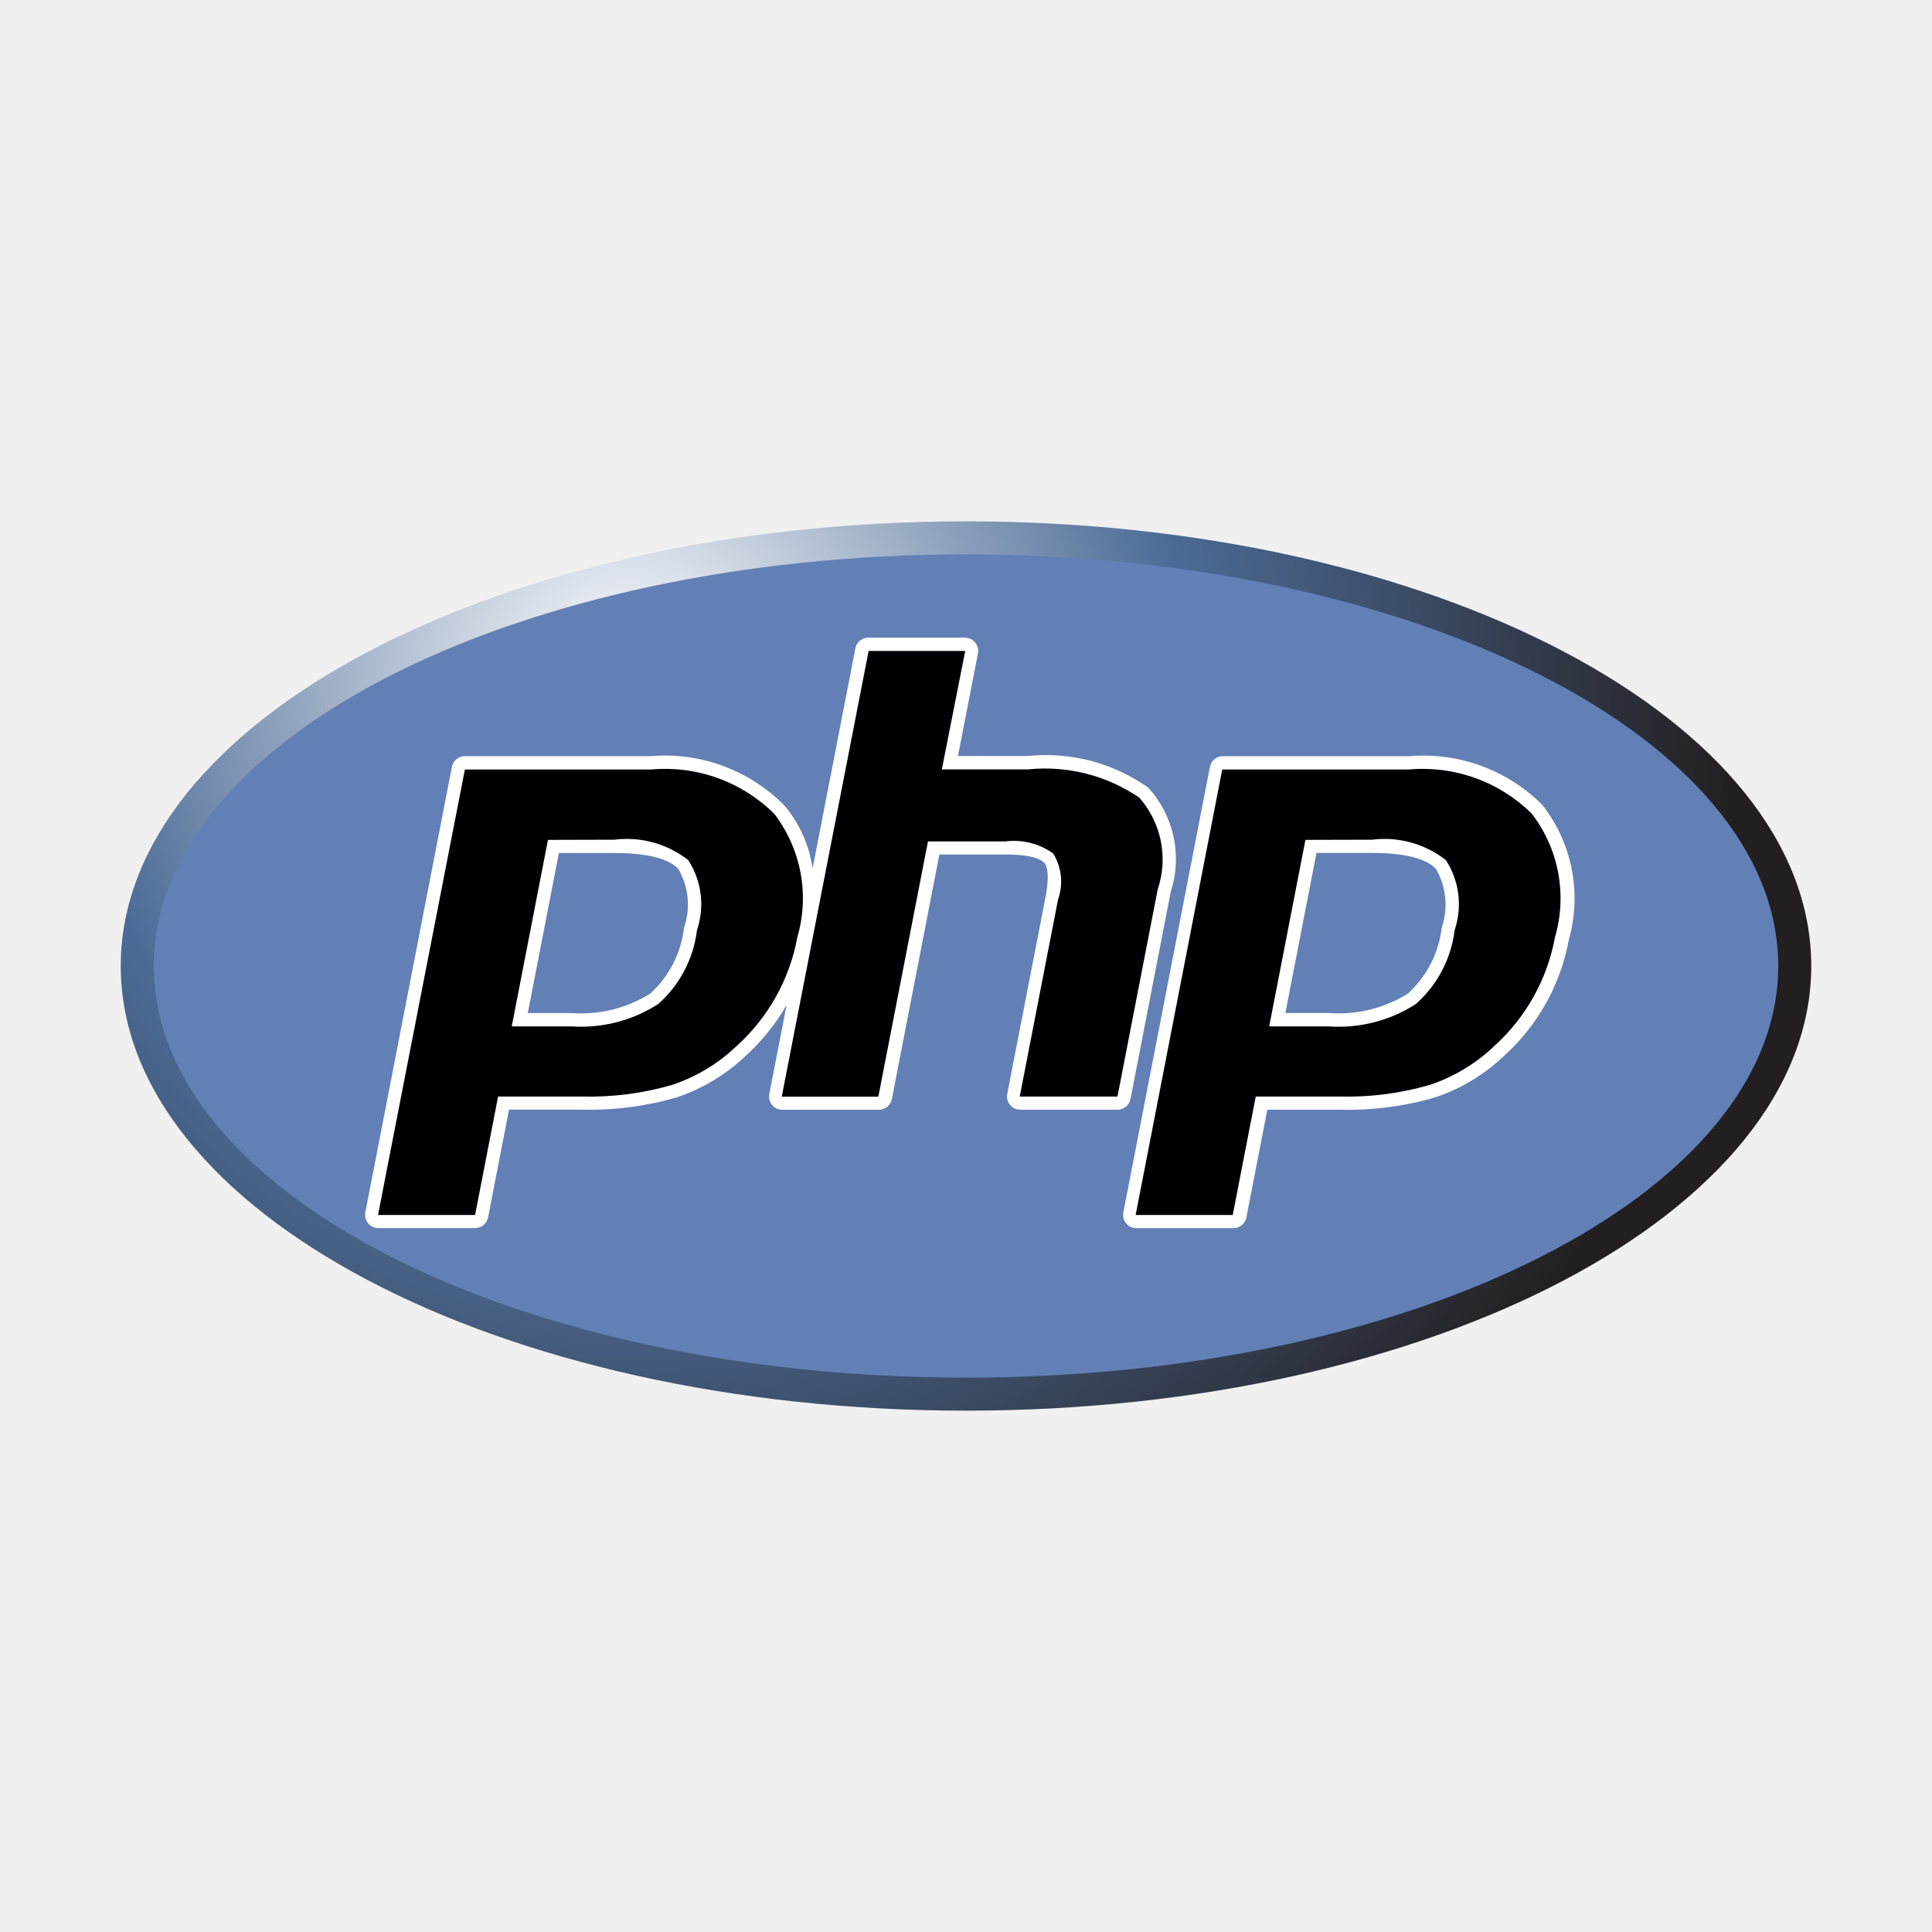
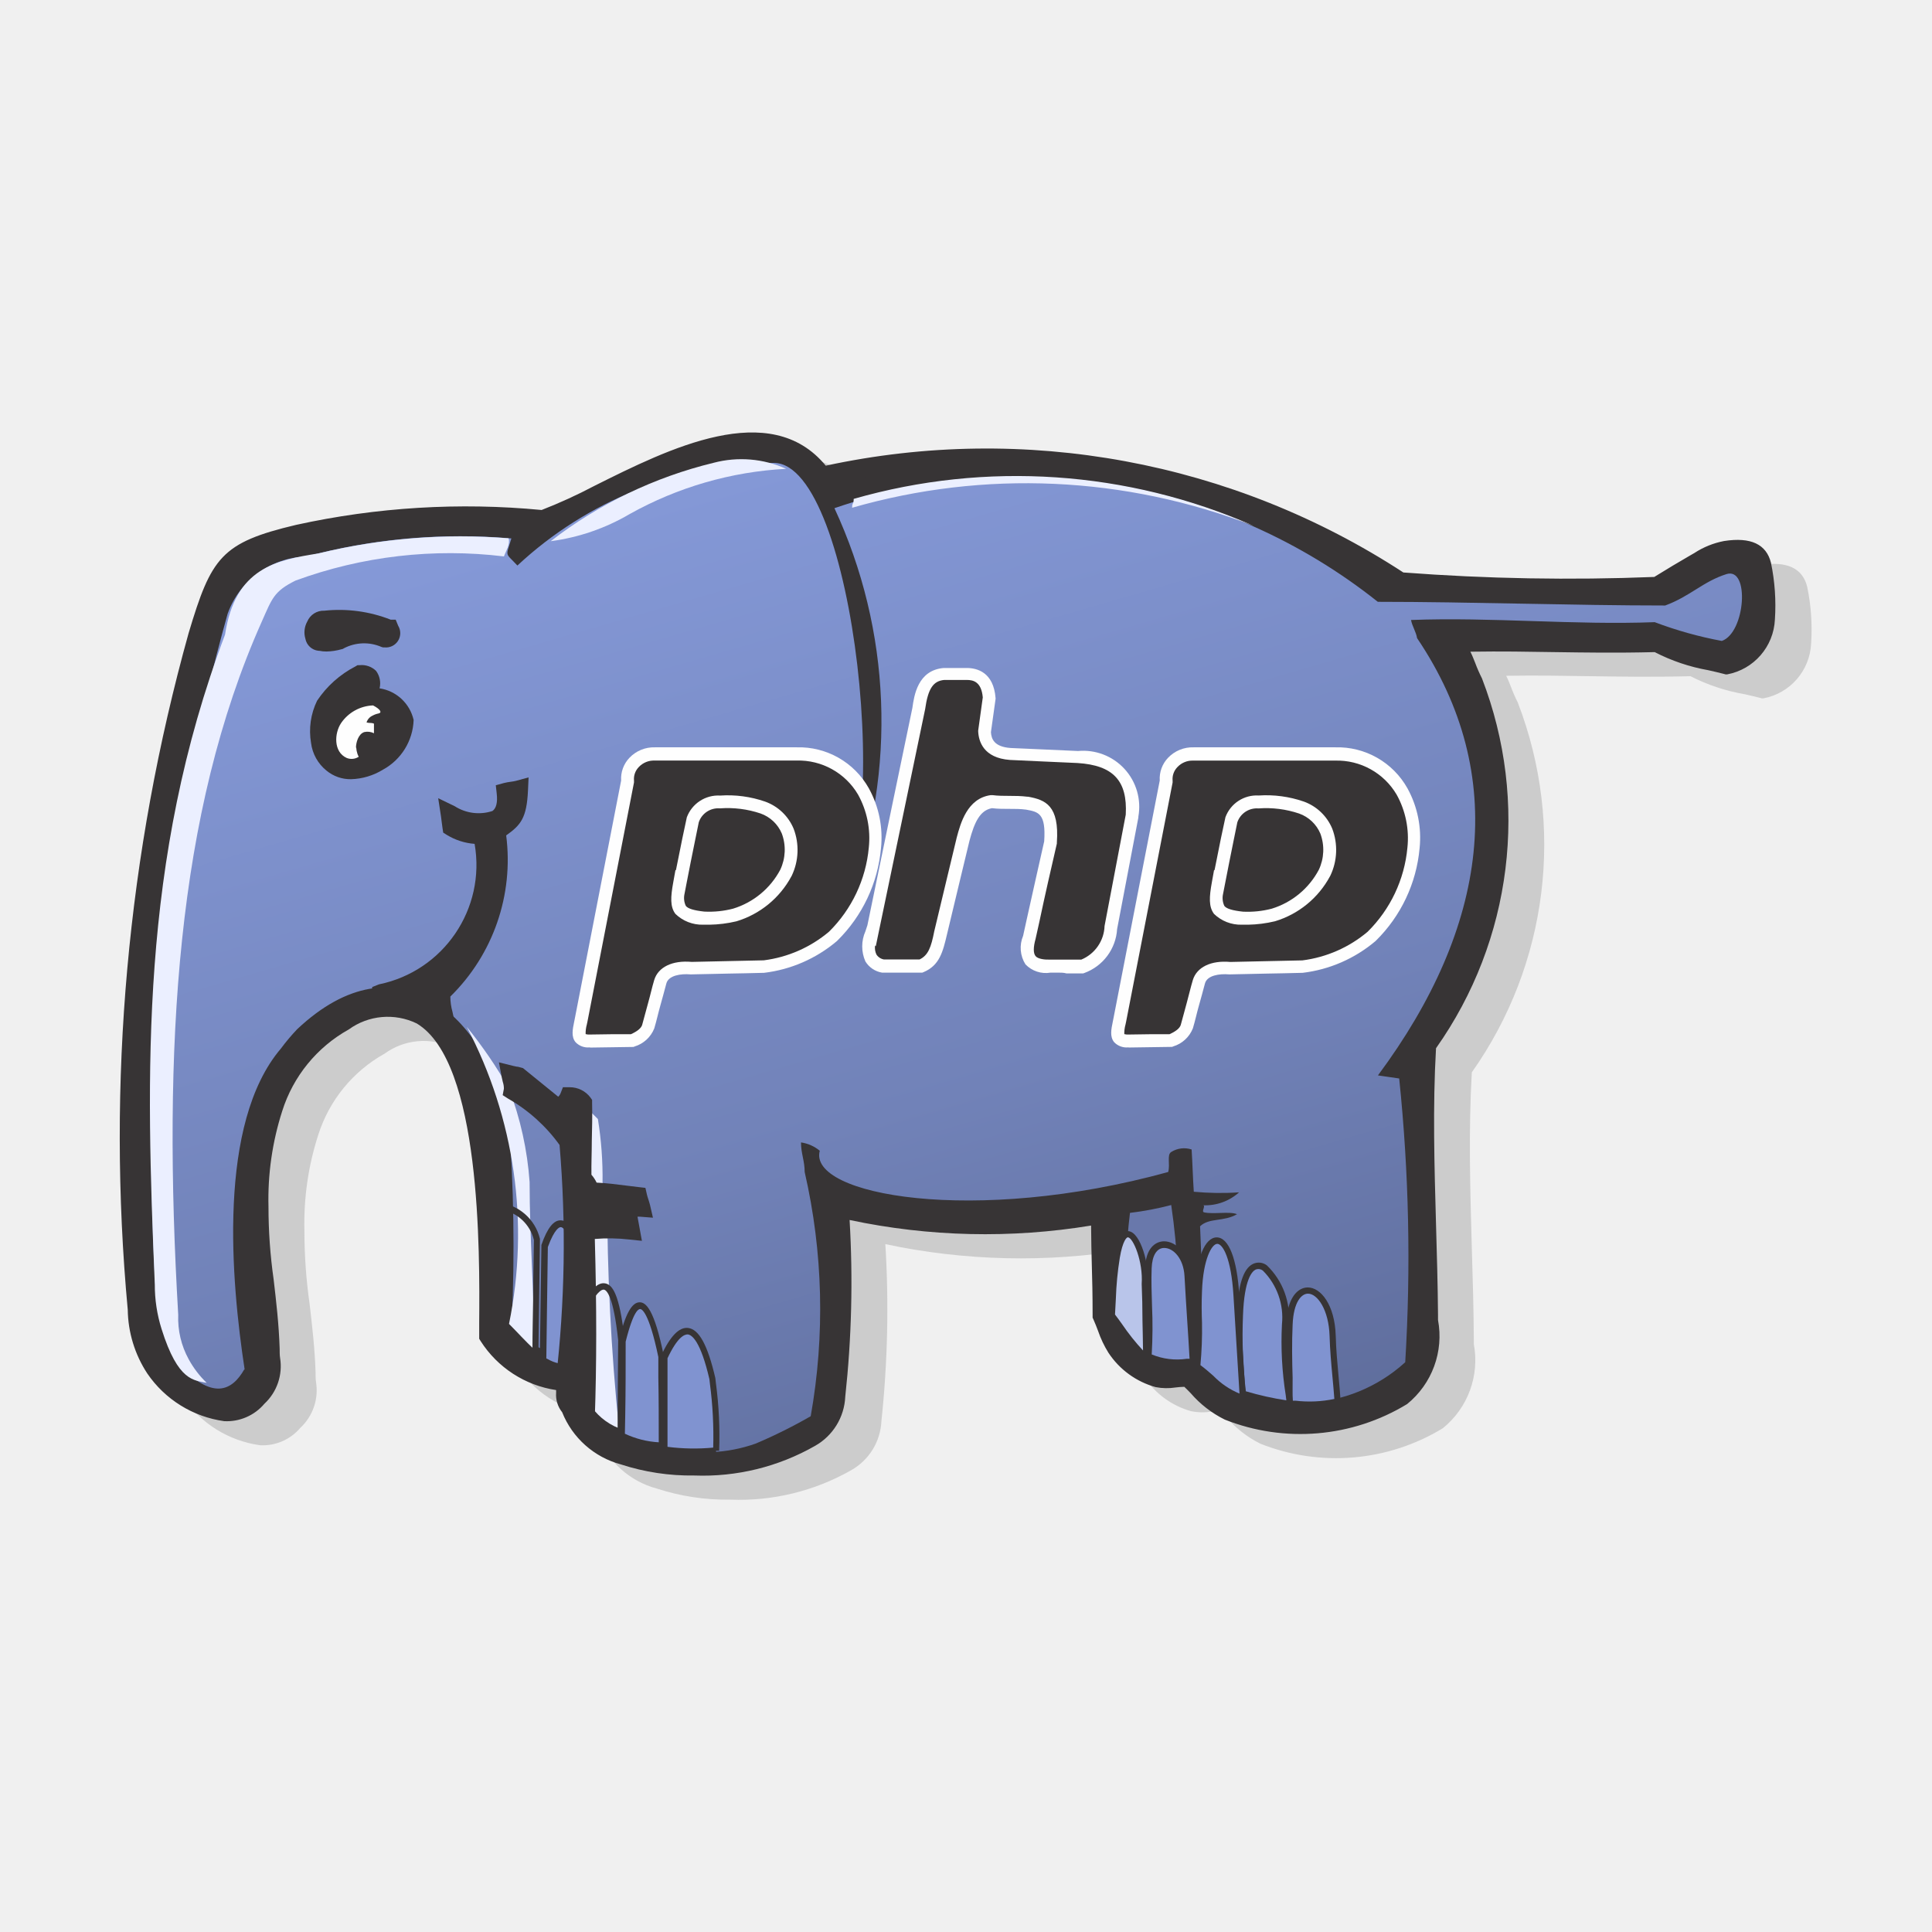
<svg xmlns="http://www.w3.org/2000/svg" width="800px" height="800px" viewBox="0 0 32 32">
  <defs>
-     <radialGradient id="a" cx="-16.114" cy="20.532" r="18.384" gradientTransform="translate(26.52 -9.307)" gradientUnits="userSpaceOnUse">
-       <stop offset="0" stop-color="#ffffff" />
-       <stop offset="0.5" stop-color="#4c6b96" />
-       <stop offset="1" stop-color="#231f20" />
-     </radialGradient>
+     <linearGradient id="a" x1="-134.514" y1="-206.113" x2="-134.455" y2="-206.235" gradientTransform="matrix(247.636, 0, 0, -153.765, 33318.948, -31686.704)" gradientUnits="userSpaceOnUse">
+       <stop offset="0" stop-color="#8a9fe0" />
+       <stop offset="0.588" stop-color="#7182b8" />
+       <stop offset="1" stop-color="#576490" />
+     </linearGradient>
  </defs>
-   <ellipse cx="16" cy="16" rx="14" ry="7.365" style="fill:url(#a)" />
-   <ellipse cx="16" cy="16" rx="13.453" ry="6.818" style="fill:#6280b6" />
-   <path d="M18.725,18.2l.667-3.434a1.752,1.752,0,0,0-.372-1.719,2.929,2.929,0,0,0-2-.525H15.867l.331-1.7a.219.219,0,0,0-.215-.26h-1.6a.219.219,0,0,0-.215.177l-.709,3.646a2.051,2.051,0,0,0-.477-1.054,2.783,2.783,0,0,0-2.2-.807H7.7a.219.219,0,0,0-.215.177l-1.434,7.38a.219.219,0,0,0,.215.26H7.869a.219.219,0,0,0,.215-.177l.347-1.785h1.2a5.167,5.167,0,0,0,1.568-.2,3.068,3.068,0,0,0,1.15-.689,3.538,3.538,0,0,0,.68-.844l-.287,1.475a.219.219,0,0,0,.215.26h1.6a.219.219,0,0,0,.215-.177l.787-4.051h1.094c.466,0,.6.093.64.133s.1.165.025.569l-.635,3.265a.219.219,0,0,0,.215.26h1.62A.219.219,0,0,0,18.725,18.2ZM11.33,15.366a1.749,1.749,0,0,1-.561,1.092,2.171,2.171,0,0,1-1.315.321H8.742l.515-2.651h.921c.677,0,.949.145,1.059.266A1.181,1.181,0,0,1,11.33,15.366Z" style="fill:#fff" />
-   <path d="M25.546,13.332a2.783,2.783,0,0,0-2.2-.807H20.255a.219.219,0,0,0-.215.177l-1.434,7.38a.219.219,0,0,0,.215.26h1.608a.219.219,0,0,0,.215-.177l.347-1.785h1.2a5.167,5.167,0,0,0,1.568-.2,3.068,3.068,0,0,0,1.15-.689,3.425,3.425,0,0,0,1.076-1.927A2.512,2.512,0,0,0,25.546,13.332Zm-1.667,2.034a1.749,1.749,0,0,1-.561,1.092A2.171,2.171,0,0,1,22,16.778H21.29l.515-2.651h.921c.677,0,.949.145,1.059.266A1.181,1.181,0,0,1,23.879,15.366Z" style="fill:#fff" />
-   <path d="M10.178,13.908a1.645,1.645,0,0,1,1.221.338,1.34,1.34,0,0,1,.145,1.161,1.945,1.945,0,0,1-.642,1.223A2.361,2.361,0,0,1,9.454,17H8.476l.6-3.089ZM6.261,20.124H7.869l.381-1.962H9.627a4.931,4.931,0,0,0,1.5-.191,2.84,2.84,0,0,0,1.07-.642,3.207,3.207,0,0,0,1.01-1.808,2.3,2.3,0,0,0-.385-2.044,2.568,2.568,0,0,0-2.035-.732H7.7Z" style="fill:#000004" />
-   <path d="M14.387,10.782h1.6L15.6,12.744h1.421a2.767,2.767,0,0,1,1.85.468,1.548,1.548,0,0,1,.305,1.516l-.667,3.434H16.89l.635-3.265a.886.886,0,0,0-.08-.76,1.121,1.121,0,0,0-.8-.2H15.37l-.822,4.228h-1.6Z" style="fill:#000004" />
-   <path d="M22.727,13.908a1.645,1.645,0,0,1,1.221.338,1.34,1.34,0,0,1,.145,1.161,1.945,1.945,0,0,1-.642,1.223A2.361,2.361,0,0,1,22,17h-.978l.6-3.089ZM18.81,20.124h1.608l.381-1.962h1.377a4.931,4.931,0,0,0,1.5-.191,2.84,2.84,0,0,0,1.07-.642,3.207,3.207,0,0,0,1.01-1.808,2.3,2.3,0,0,0-.385-2.044,2.568,2.568,0,0,0-2.035-.732H20.244Z" style="fill:#000004" />
+   <path d="M14.486,20.381a17.345,17.345,0,0,1-.046,3.133.835.835,0,0,1-.439.709c-.831.617-3.616.765-3.963-.546-.128-.005-.026-.429-.148-.413a1.561,1.561,0,0,1-1.2-.735c.005-1.434.163-6.607-2.4-5.214a2.506,2.506,0,0,0-1.168,1.429,4.91,4.91,0,0,0-.24,1.643c-.02.714.158,1.495.184,2.352.01.383.071.48-.214.806-.459.525-1.26.082-1.693-.495a1.893,1.893,0,0,1-.291-.969,31.065,31.065,0,0,1,1-11.148c.367-1.23.495-1.408,1.663-1.684a12.948,12.948,0,0,1,4.05-.24c1.051-.342,3.545-2.194,4.621-.724a12.527,12.527,0,0,1,9.579,1.75,37.083,37.083,0,0,0,4.259.077c.2-.128.434-.265.638-.383a1.381,1.381,0,0,1,.495-.209c.23-.036.53-.046.6.24a3.292,3.292,0,0,1,.061.893.808.808,0,0,1-.643.76,4.02,4.02,0,0,1-1.148-.372c-1.3.036-2.1-.036-3.4,0,.209.224.2.372.352.668a6.381,6.381,0,0,1-.775,5.979c-.092,1.49.02,2.995.031,4.49.005.515.041,1.005-.444,1.347a3.263,3.263,0,0,1-2.867.24,2.523,2.523,0,0,1-.668-.556,2.807,2.807,0,0,1-.5.01,1.213,1.213,0,0,1-.689-.505,3.606,3.606,0,0,1-.235-.525c0-.7-.026-.974-.026-1.673a10.67,10.67,0,0,1-4.346-.122Z" style="fill:#ccc" />
+   <path d="M12.095,24.839a3.748,3.748,0,0,1-1.217-.184,1.452,1.452,0,0,1-.972-.864.46.46,0,0,1-.1-.322l0-.045a1.8,1.8,0,0,1-1.25-.811l-.024-.039,0-.26c.009-1.182.032-4.323-1.034-4.962a1.1,1.1,0,0,0-1.128.1,2.356,2.356,0,0,0-1.1,1.349,4.783,4.783,0,0,0-.228,1.588,8.525,8.525,0,0,0,.085,1.2c.043.366.087.746.1,1.145,0,.059,0,.11.007.156a.849.849,0,0,1-.26.76.817.817,0,0,1-.665.288,1.849,1.849,0,0,1-1.276-.792,1.973,1.973,0,0,1-.322-1.053A31.068,31.068,0,0,1,3.719,10.887c.375-1.255.54-1.5,1.779-1.793a13.117,13.117,0,0,1,4.068-.247,8.378,8.378,0,0,0,.875-.4c1.232-.616,2.91-1.453,3.831-.334a12.633,12.633,0,0,1,9.567,1.768A36.054,36.054,0,0,0,28,9.953c.2-.123.412-.251.606-.363l.056-.032a1.366,1.366,0,0,1,.494-.2c.444-.069.7.053.777.361a3.477,3.477,0,0,1,.065.939.97.97,0,0,1-.791.909l-.026,0-.025-.007c-.085-.022-.171-.042-.26-.062A3.127,3.127,0,0,1,28,11.2c-.633.016-1.155.007-1.659,0-.433-.007-.878-.015-1.394-.007.032.063.055.124.08.186a2.467,2.467,0,0,0,.112.256,6.533,6.533,0,0,1-.761,6.126c-.056.966-.027,1.957,0,2.916.015.491.03,1,.033,1.5v.086a1.448,1.448,0,0,1-.513,1.393,3.4,3.4,0,0,1-3.02.257,1.8,1.8,0,0,1-.564-.437c-.035-.036-.07-.072-.106-.106-.049,0-.1.006-.145.011a.952.952,0,0,1-.33-.006,1.375,1.375,0,0,1-.783-.571,1.779,1.779,0,0,1-.171-.361c-.023-.061-.047-.123-.076-.188l-.014-.031v-.034c0-.347-.006-.594-.013-.832-.005-.2-.01-.4-.012-.659a10.815,10.815,0,0,1-4-.092,17.55,17.55,0,0,1-.065,2.931.984.984,0,0,1-.5.813A3.748,3.748,0,0,1,12.095,24.839Zm-1.969-1.318h.036l.03.114a1.106,1.106,0,0,0,.791.718,3.912,3.912,0,0,0,2.922-.259.687.687,0,0,0,.375-.6,17.157,17.157,0,0,0,.055-2.976l-.085-.024L14.6,19.8l.041.463a10.678,10.678,0,0,0,4.169.088l.181-.024v.182c0,.347.006.594.013.832s.012.473.013.807c.025.059.047.116.069.171a1.524,1.524,0,0,0,.139.3,1.057,1.057,0,0,0,.6.44.729.729,0,0,0,.216,0,1.888,1.888,0,0,1,.244-.013l.06,0,.044.041c.054.05.108.105.162.16a1.537,1.537,0,0,0,.46.366,3.1,3.1,0,0,0,2.712-.224c.388-.274.383-.65.377-1.127v-.087c0-.5-.018-1-.033-1.492-.029-.987-.059-2.008,0-3.009l0-.066.05-.044a6.184,6.184,0,0,0,.739-5.785,2.755,2.755,0,0,1-.126-.287.911.911,0,0,0-.2-.346l-.241-.259.353-.01c.654-.018,1.188-.009,1.706,0s1.045.018,1.691,0h.047l.04.025a2.716,2.716,0,0,0,.835.289c.082.019.163.037.242.057a.671.671,0,0,0,.471-.609,3.141,3.141,0,0,0-.058-.847c-.014-.061-.041-.176-.416-.117a1.065,1.065,0,0,0-.384.158l-.056.032c-.2.114-.429.253-.631.379l-.037.023h-.043a36.326,36.326,0,0,1-4.278-.077l-.042,0-.035-.024a12.347,12.347,0,0,0-9.461-1.725l-.1.018-.059-.08c-.747-1.02-2.334-.227-3.493.352a7.889,7.889,0,0,1-.95.43l-.032.01-.033,0a12.792,12.792,0,0,0-4,.236c-1.121.264-1.2.4-1.547,1.574a30.75,30.75,0,0,0-1,11.09,1.683,1.683,0,0,0,.258.884,1.551,1.551,0,0,0,1.033.666.5.5,0,0,0,.413-.179.552.552,0,0,0,.182-.532c0-.049-.006-.1-.007-.164-.011-.386-.055-.758-.1-1.118a8.754,8.754,0,0,1-.087-1.243,5.022,5.022,0,0,1,.251-1.7,2.67,2.67,0,0,1,1.24-1.509,1.4,1.4,0,0,1,1.444-.1c1.223.733,1.2,3.89,1.19,5.238v.167a1.4,1.4,0,0,0,1.028.622.2.2,0,0,1,.15.045.4.4,0,0,1,.1.3C10.123,23.471,10.124,23.5,10.126,23.521Zm-.216-.1h0Z" style="fill:#ccc" />
+   <path d="M13.891,19.981a17.345,17.345,0,0,1-.046,3.133.835.835,0,0,1-.439.709c-.831.617-3.616.765-3.963-.546-.128-.005-.026-.429-.148-.413a1.561,1.561,0,0,1-1.2-.735c.005-1.434.163-6.607-2.4-5.214a2.506,2.506,0,0,0-1.168,1.429,4.91,4.91,0,0,0-.24,1.643c-.02.714.158,1.495.184,2.352.01.383.071.48-.214.806-.459.525-1.26.082-1.693-.495a1.893,1.893,0,0,1-.291-.969,31.065,31.065,0,0,1,1-11.148c.367-1.23.495-1.408,1.663-1.684a12.948,12.948,0,0,1,4.05-.24c1.051-.342,3.545-2.194,4.621-.724a12.527,12.527,0,0,1,9.579,1.75,37.083,37.083,0,0,0,4.259.077c.2-.128.434-.265.638-.383a1.381,1.381,0,0,1,.495-.209c.23-.036.53-.046.6.24a3.292,3.292,0,0,1,.061.893.808.808,0,0,1-.643.76,4.02,4.02,0,0,1-1.148-.372c-1.3.036-2.1-.036-3.4,0,.209.224.2.372.352.668a6.381,6.381,0,0,1-.775,5.979c-.092,1.49.02,2.995.031,4.49.005.515.041,1.005-.444,1.347a3.263,3.263,0,0,1-2.867.24,2.523,2.523,0,0,1-.668-.556,2.807,2.807,0,0,1-.5.01,1.213,1.213,0,0,1-.689-.505,3.606,3.606,0,0,1-.235-.525c0-.7-.026-.974-.026-1.673a10.67,10.67,0,0,1-4.346-.122Z" style="fill:#373435" />
+   <path d="M11.5,24.439a3.748,3.748,0,0,1-1.217-.184,1.452,1.452,0,0,1-.972-.864.46.46,0,0,1-.1-.322l0-.045a1.8,1.8,0,0,1-1.25-.811l-.024-.039,0-.26c.009-1.182.032-4.323-1.034-4.962a1.1,1.1,0,0,0-1.128.1,2.356,2.356,0,0,0-1.1,1.349,4.783,4.783,0,0,0-.228,1.588,8.522,8.522,0,0,0,.085,1.2c.043.367.087.746.1,1.146,0,.059,0,.11.007.156a.849.849,0,0,1-.26.76.816.816,0,0,1-.665.288,1.849,1.849,0,0,1-1.276-.792,1.974,1.974,0,0,1-.322-1.053A31.068,31.068,0,0,1,3.124,10.487c.375-1.255.54-1.5,1.779-1.793a13.115,13.115,0,0,1,4.068-.247,8.378,8.378,0,0,0,.875-.4c1.232-.616,2.91-1.454,3.831-.334a12.634,12.634,0,0,1,9.567,1.769,36.037,36.037,0,0,0,4.156.074c.195-.121.413-.252.606-.363l.056-.032a1.366,1.366,0,0,1,.494-.2c.444-.069.7.053.777.361a3.476,3.476,0,0,1,.065.939.97.97,0,0,1-.791.909l-.026,0-.025-.007c-.085-.022-.171-.042-.26-.062a3.127,3.127,0,0,1-.889-.3c-.633.016-1.155.007-1.659,0-.433-.007-.878-.015-1.394-.007.032.063.055.124.08.186a2.467,2.467,0,0,0,.112.256,6.534,6.534,0,0,1-.761,6.126c-.056.966-.027,1.957,0,2.915.014.492.029,1,.033,1.5v.086a1.448,1.448,0,0,1-.512,1.393,3.4,3.4,0,0,1-3.02.257,1.8,1.8,0,0,1-.564-.437c-.035-.036-.07-.072-.106-.106-.049,0-.1.006-.145.011a.95.95,0,0,1-.33-.006,1.375,1.375,0,0,1-.783-.571,1.769,1.769,0,0,1-.171-.361c-.023-.061-.047-.123-.076-.188l-.014-.031v-.034c0-.347-.006-.594-.013-.832-.005-.2-.011-.4-.012-.659a10.817,10.817,0,0,1-4-.092A17.56,17.56,0,0,1,14,23.135a.984.984,0,0,1-.5.813A3.748,3.748,0,0,1,11.5,24.439ZM9.531,23.121h.036l.03.114a1.106,1.106,0,0,0,.791.718,3.911,3.911,0,0,0,2.922-.259.687.687,0,0,0,.375-.6,17.162,17.162,0,0,0,.055-2.976l-.085-.024L14,19.405l.041.463a10.679,10.679,0,0,0,4.169.088l.181-.024v.182c0,.347.006.594.013.832s.012.473.013.807c.025.059.047.116.069.172a1.514,1.514,0,0,0,.139.3,1.057,1.057,0,0,0,.6.44.722.722,0,0,0,.216,0,1.888,1.888,0,0,1,.244-.013l.06,0,.044.041c.054.05.108.1.162.16a1.539,1.539,0,0,0,.46.366,3.1,3.1,0,0,0,2.712-.224c.388-.274.383-.65.377-1.127v-.087c0-.5-.018-1-.033-1.493-.029-.987-.059-2.007,0-3.008l0-.066.05-.044a6.185,6.185,0,0,0,.739-5.785,2.755,2.755,0,0,1-.126-.287.911.911,0,0,0-.2-.346l-.241-.259.353-.01c.654-.018,1.188-.009,1.706,0s1.045.018,1.691,0h.047l.04.025a2.716,2.716,0,0,0,.835.289c.082.019.163.037.242.057a.671.671,0,0,0,.471-.609,3.144,3.144,0,0,0-.058-.847c-.014-.061-.041-.175-.416-.117a1.064,1.064,0,0,0-.384.158l-.057.032c-.2.115-.431.254-.631.379L27.5,9.87h-.043a36.353,36.353,0,0,1-4.278-.077l-.042,0L23.1,9.767a12.347,12.347,0,0,0-9.461-1.725l-.1.018-.059-.08c-.747-1.02-2.334-.227-3.493.352a7.889,7.889,0,0,1-.95.43l-.032.01-.033,0a12.788,12.788,0,0,0-4,.236c-1.121.264-1.2.4-1.547,1.574a30.75,30.75,0,0,0-1,11.09,1.683,1.683,0,0,0,.258.884,1.551,1.551,0,0,0,1.033.666.493.493,0,0,0,.413-.179.552.552,0,0,0,.182-.532c0-.049-.006-.1-.007-.164-.011-.386-.055-.758-.1-1.118a8.743,8.743,0,0,1-.087-1.243,5.022,5.022,0,0,1,.251-1.7,2.67,2.67,0,0,1,1.24-1.509,1.4,1.4,0,0,1,1.444-.1c1.223.733,1.2,3.89,1.19,5.238v.167A1.4,1.4,0,0,0,9.28,22.7a.2.2,0,0,1,.15.045.4.4,0,0,1,.1.3C9.528,23.071,9.529,23.1,9.531,23.121Zm-.216-.1h0Z" style="fill:#373435" />
+   <path d="M18.572,19.946a4.782,4.782,0,0,0,.946-.189,11.582,11.582,0,0,1,.137,2.749,1.177,1.177,0,0,1-1.134-.663A8.774,8.774,0,0,1,18.572,19.946Z" style="fill:#6978ab" />
+   <path d="M19.622,22.666a1.33,1.33,0,0,1-1.242-.749l-.015-.028,0-.032a8.978,8.978,0,0,1,.052-1.932l.016-.124.124-.014a4.7,4.7,0,0,0,.915-.182l.164-.053.04.168a10.177,10.177,0,0,1,.147,2.484l-.008.459-.154,0Zm-.944-.87a1,1,0,0,0,.821.545l0-.144a10.985,10.985,0,0,0-.1-2.238,5.036,5.036,0,0,1-.683.13A8.609,8.609,0,0,0,18.677,21.8Z" style="fill:#373435" />
+   <path d="M4.052,22.683c-.225-1.474-.454-4.075.6-5.315a3.452,3.452,0,0,1,.27-.321c1.663-1.566,3.112-.219,3.505,1.515a27.314,27.314,0,0,1,.051,3.295,1.109,1.109,0,0,0,1.051.6c.153.316.112.551.286.76a2.5,2.5,0,0,0,2.7.694,8.441,8.441,0,0,0,.913-.454,10.14,10.14,0,0,0-.1-4.045c0-.184-.061-.306-.061-.49a.626.626,0,0,1,.311.138c-.2.734,2.556,1.239,5.771.352.036-.128-.026-.286.051-.332a.4.4,0,0,1,.337-.041c.015.235.02.464.036.7a4.654,4.654,0,0,0,.75.01.838.838,0,0,1-.6.214c.056,0-.031.107.02.117.148.036.429-.02.546.031-.219.128-.464.056-.612.2.036.78.056,1.617.087,2.4a2.591,2.591,0,0,0,3.311-.148,28.633,28.633,0,0,0-.1-4.7c-.117-.015-.235-.036-.352-.051,1.827-2.458,2.179-4.973.648-7.243-.015-.1-.082-.2-.1-.3,1.332-.051,2.7.087,4.036.036a6.478,6.478,0,0,0,1.112.311c.393-.138.464-1.229.077-1.107s-.6.367-1.015.52c-1.531,0-3.23-.061-4.76-.061a9.5,9.5,0,0,0-9-1.551,8.371,8.371,0,0,1,.26,6.427c-.087.286-1.408,1.122-.327.209,1.092-.928.408-7.375-.934-7.386a6.327,6.327,0,0,0-4.25,1.7c-.209-.224-.194-.133-.1-.449a9.863,9.863,0,0,0-3.4.3,1.428,1.428,0,0,0-1.3.949,33.949,33.949,0,0,0-1.2,11.094,4.574,4.574,0,0,0,.352,1.3c.6.658.924.469,1.123.122Z" style="fill:url(#a)" />
+   <path d="M6.446,10.422a2.187,2.187,0,0,0-1.063-.149.144.144,0,0,0-.153.1.2.2,0,0,0-.02.154c.031.087.036.082.112.1a.648.648,0,0,0,.3-.026.883.883,0,0,1,.746-.036c.112-.005.123-.051.087-.139Z" style="fill:#373435" />
+   <path d="M5.406,10.791a.566.566,0,0,1-.118-.012l-.013,0a.246.246,0,0,1-.217-.2.367.367,0,0,1,.031-.284.294.294,0,0,1,.283-.18,2.335,2.335,0,0,1,1.1.149h.082l.041.1a.237.237,0,0,1-.227.359H6.344l-.027-.008a.722.722,0,0,0-.62.022l-.018.011-.02.005A.989.989,0,0,1,5.406,10.791Zm-.044-.323a.5.5,0,0,0,.2-.02l.054-.027c-.07,0-.141,0-.213.011H5.377l-.006.012A.075.075,0,0,0,5.362,10.468Z" style="fill:#373435" />
+   <path d="M5.622,11.687a.549.549,0,0,1,.507-.311c.02-.128,0-.2-.164-.2a1.535,1.535,0,0,0-.578.51,1.051,1.051,0,0,0-.077.6.538.538,0,0,0,.2.352.666.666,0,0,0,.752-.031c.358-.209.716-.806.087-1.031a.963.963,0,0,0-.732.153c-.01.005-.015-.015,0-.041Z" style="fill:#373435" />
+   <path d="M5.816,12.906a.622.622,0,0,1-.408-.142.7.7,0,0,1-.256-.458,1.154,1.154,0,0,1,.1-.7,1.7,1.7,0,0,1,.635-.568l.035-.021H5.96a.338.338,0,0,1,.269.095.348.348,0,0,1,.058.289h0a.683.683,0,0,1,.564.524.975.975,0,0,1-.508.823A1.067,1.067,0,0,1,5.816,12.906ZM5.493,11.84a1.082,1.082,0,0,0-.024.432.38.38,0,0,0,.145.248c.193.161.506-.011.567-.047a.674.674,0,0,0,.352-.518c-.009-.1-.089-.172-.237-.225a.824.824,0,0,0-.593.138l-.013.007-.107.054-.088-.089Z" style="fill:#373435" />
+   <path d="M5.9,12.381a.4.4,0,0,0,.021.107.211.211,0,0,0,.021.046.215.215,0,0,1-.2.02c-.221-.1-.205-.41-.092-.578a.671.671,0,0,1,.529-.292c.118.061.154.118.092.133a.337.337,0,0,0-.1.036.183.183,0,0,0-.1.113c.051.015.077,0,.123.02v.159a.24.24,0,0,0-.159-.02c-.1.031-.139.174-.139.261Z" style="fill:#fefefe" />
+   <path d="M6.323,16.459A2.19,2.19,0,0,0,8,13.834a1.1,1.1,0,0,1-.511-.138c-.01-.066-.015-.133-.026-.2.414.2,1,.26.924-.373.056-.015.143-.02.2-.036-.02.444-.1.485-.373.674a3.01,3.01,0,0,1-.9,2.666.881.881,0,0,0,.036.414,1.233,1.233,0,0,0-1.026-.373Z" style="fill:#373435" />
+   <path d="M7.632,17.391l-.4-.442a1.081,1.081,0,0,0-.906-.32l-.162,0v-.28l.113-.045a2.02,2.02,0,0,0,1.584-2.327,1.028,1.028,0,0,1-.458-.147l-.062-.039L7.33,13.72c-.005-.035-.01-.07-.014-.105s-.007-.062-.012-.094l-.046-.3.273.132a.734.734,0,0,0,.625.08c.064-.045.088-.143.071-.291l-.015-.136.132-.036a.994.994,0,0,1,.119-.022.721.721,0,0,0,.08-.014l.212-.058-.01.219c-.021.456-.121.571-.361.742a3.172,3.172,0,0,1-.925,2.669.941.941,0,0,0,.035.252Zm-.7-1.008a1.2,1.2,0,0,1,.21.09.431.431,0,0,1,.021-.1l.011-.032.023-.025q.128-.137.237-.275A2.643,2.643,0,0,1,6.932,16.383Z" style="fill:#373435" />
+   <path d="M22.157,23.213c-.025-.377-.071-.708-.082-1.086-.025-.866-.683-1.055-.719-.189-.02.454,0,.882,0,1.31A2.244,2.244,0,0,0,22.157,23.213Z" style="fill:#8093d0" />
+   <path d="M21.739,23.32c-.1,0-.194-.006-.289-.012L21.3,23.3v-.05c0-.142,0-.283,0-.425,0-.286-.009-.582,0-.887.019-.453.2-.614.361-.614h0c.213,0,.447.283.463.8.006.231.026.442.046.665.013.136.025.274.035.418l0,.043-.041.012A1.523,1.523,0,0,1,21.739,23.32ZM21.41,23.2l.048,0a1.993,1.993,0,0,0,.643-.029c-.009-.128-.021-.251-.032-.372-.021-.225-.04-.437-.047-.672-.013-.431-.2-.7-.357-.7h0c-.108,0-.239.134-.255.512-.014.3-.009.6,0,.881C21.408,22.948,21.41,23.073,21.41,23.2Z" style="fill:#373435" />
+   <path d="M21.368,23.257a6.358,6.358,0,0,1-.081-1.317c.056-.8-.7-1.643-.751-.158a7.955,7.955,0,0,0,.051,1.3A5.155,5.155,0,0,0,21.368,23.257Z" style="fill:#8093d0" />
+   <path d="M21.429,23.321l-.069-.011a5.145,5.145,0,0,1-.79-.175l-.032-.011,0-.033a7.975,7.975,0,0,1-.051-1.31c.016-.479.1-.763.263-.845a.221.221,0,0,1,.234.023,1.2,1.2,0,0,1,.361.985A5.475,5.475,0,0,0,21.4,23.1Zm-.794-.277a5,5,0,0,0,.671.15l-.01-.083a5.645,5.645,0,0,1-.063-1.174,1.1,1.1,0,0,0-.313-.889.119.119,0,0,0-.126-.018c-.055.028-.185.159-.206.754A7.9,7.9,0,0,0,20.635,23.044Z" style="fill:#373435" />
+   <path d="M20.588,23.15l-.107-1.7c-.077-1.269-.587-1.121-.628-.076-.02.494.02.764-.026,1.259.24.163.49.484.761.51Z" style="fill:#8093d0" />
+   <path d="M20.583,23.2a1.1,1.1,0,0,1-.555-.331,2.5,2.5,0,0,0-.23-.188l-.026-.018,0-.031a6.217,6.217,0,0,0,.021-.72c0-.162,0-.329,0-.536.021-.533.162-.879.359-.881h0c.2,0,.338.357.374.956l.107,1.7h0v0l-.054,0Zm-.7-.589c.072.052.144.116.215.178a1.28,1.28,0,0,0,.432.293l-.1-1.624c-.038-.629-.181-.856-.268-.856h0c-.09,0-.233.249-.253.779-.009.2-.006.371,0,.531A6.444,6.444,0,0,1,19.883,22.609Z" style="fill:#373435" />
+   <path d="M11.865,24.028a7.005,7.005,0,0,0-.061-1.191c-.214-.92-.484-1.033-.8-.353v1.528a3.474,3.474,0,0,0,.862.01Z" style="fill:#8093d0" />
+   <path d="M11.542,24.1c-.166,0-.332-.015-.495-.03l-.1-.009,0-1.6c.153-.329.3-.482.448-.466.182.019.326.282.453.829l.01.087a6.605,6.605,0,0,1,.053,1.118h-.052l.007.046A2.073,2.073,0,0,1,11.542,24.1Zm-.486-.136h0a3.437,3.437,0,0,0,.757.013,6.638,6.638,0,0,0-.054-1.053l-.009-.081c-.146-.627-.288-.734-.359-.741-.055,0-.168.039-.335.395Z" style="fill:#373435" />
+   <path d="M10.3,23.776c.005-.586.01-.974.01-1.56.214-.862.433-.775.647.26.005.556.01.918.01,1.473a1.647,1.647,0,0,1-.673-.173Z" style="fill:#8093d0" />
+   <path d="M11.017,24.009l-.09-.01a1.627,1.627,0,0,1-.663-.177l-.175-.1h.154l0-.3c0-.41.007-.749.007-1.211l0-.013c.108-.434.214-.628.345-.628h0c.1,0,.241.105.4.89l0,.346c0,.385.007.7.007,1.139Zm-.667-.262a1.517,1.517,0,0,0,.561.142c0-.406,0-.711-.007-1.078l0-.335c-.157-.753-.277-.794-.3-.794s-.109.012-.241.54c0,.459,0,.8-.007,1.206Z" style="fill:#373435" />
+   <path d="M9.5,22.623c.031-.49.133-.985.163-1.475-.2-.97-.418-1.143-.647-.51-.01.628-.015,1.261-.025,1.889a.711.711,0,0,0,.51.1Z" style="fill:#8093d0" />
+   <path d="M9.373,22.7a.8.8,0,0,1-.348-.1l-.084-.038v-.035q.008-.471.013-.944t.013-.945l0-.017c.1-.287.206-.416.326-.408s.259.121.424.926v.014c-.015.247-.049.5-.082.741s-.066.49-.081.732v.046l-.042.009A.679.679,0,0,1,9.373,22.7Zm-.324-.2.02.009a.61.61,0,0,0,.385.082c.016-.235.048-.474.08-.705s.065-.486.081-.727c-.157-.763-.289-.831-.326-.834-.02,0-.1.017-.215.33q-.008.466-.013.935T9.049,22.492Z" style="fill:#373435" />
+   <path d="M19.021,22.468c.041-.521-.015-.955,0-1.465.015-.618.626-.439.652.128s.056.858.087,1.424a1.309,1.309,0,0,1-.733-.087Z" style="fill:#8093d0" />
+   <path d="M19.463,22.618a.922.922,0,0,1-.451-.1h-.044v-.057a7.342,7.342,0,0,0,.006-.836c-.006-.2-.013-.407-.006-.626.008-.322.167-.438.313-.439h0c.2,0,.427.215.442.566.015.289.03.5.044.721s.028.423.043.7l0,.054-.155.006C19.592,22.615,19.527,22.618,19.463,22.618Zm-.387-.184a1.1,1.1,0,0,0,.579.072l.048,0c-.014-.253-.027-.451-.04-.648-.014-.217-.028-.433-.044-.723s-.183-.465-.336-.465h0c-.125,0-.2.127-.208.336s0,.421.006.62A7.778,7.778,0,0,1,19.076,22.434Z" style="fill:#373435" />
+   <path d="M18.989,22.487c-.015-.382-.01-.841-.025-1.223.036-.525-.326-1.3-.468-.438a8.571,8.571,0,0,0-.081.963A4.066,4.066,0,0,0,18.989,22.487Z" style="fill:#b9c5ea" />
+   <path d="M19.046,22.595l-.089-.064A2.556,2.556,0,0,1,18.5,22c-.048-.067-.092-.128-.128-.174l-.013-.016v-.02c.007-.1.012-.2.016-.28a5.486,5.486,0,0,1,.066-.688c.018-.112.074-.452.253-.43.2.024.343.558.321.88.008.186.01.4.013.607s.005.42.013.61Zm-.578-.822c.035.045.075.1.119.162a3.567,3.567,0,0,0,.345.433c0-.158-.007-.327-.009-.491,0-.206-.005-.42-.013-.61.025-.372-.14-.763-.227-.773-.019-.006-.088.054-.136.341a5.4,5.4,0,0,0-.065.676C18.478,21.591,18.474,21.676,18.468,21.772Z" style="fill:#373435" />
+   <path d="M14.443,15.459c.26-1.24.515-2.48.775-3.725.041-.291.117-.551.423-.577h.372c.224,0,.352.133.372.4l-.076.551c.01.225.148.352.423.373.372.015.75.036,1.122.051.561.036.938.276.9.975-.117.617-.235,1.235-.352,1.847a.725.725,0,0,1-.474.648c-.168-.01-.357.01-.525,0-.291.015-.459-.092-.352-.475.107-.485.24-1.092.352-1.577.041-.577-.173-.607-.4-.648-.194-.026-.382,0-.576-.026-.286.041-.393.316-.474.623-.122.515-.25,1.031-.372,1.551-.056.281-.117.464-.326.551h-.622q-.352-.077-.2-.551Z" style="fill:#373435" />
+   <path d="M17.509,16.11c-.037,0-.073,0-.109,0a.468.468,0,0,1-.415-.137.511.511,0,0,1-.039-.473l.061-.278c.093-.422.2-.893.288-1.286.031-.465-.094-.488-.3-.526-.186-.025-.365,0-.565-.024-.2.036-.291.235-.373.542-.054.227-.11.458-.166.689-.069.286-.138.572-.206.86s-.123.514-.389.625l-.02.008-.666,0a.4.4,0,0,1-.276-.185.616.616,0,0,1,0-.5l.033-.1q.2-.969.4-1.939.172-.83.345-1.661c.028-.2.087-.625.519-.661h.381c.164,0,.445.064.478.5v.011l-.077.552c.007.113.054.242.324.262l.561.025.557.025a.928.928,0,0,1,1,1.087l0,.014c-.117.618-.235,1.235-.352,1.848a.829.829,0,0,1-.543.728l-.02.007h-.022c-.079,0-.164,0-.253,0C17.614,16.108,17.561,16.11,17.509,16.11Zm-.108-.216h.006c.079,0,.164,0,.253,0s.168,0,.25,0a.625.625,0,0,0,.385-.557q.176-.92.351-1.844c.031-.562-.208-.818-.8-.855l-.556-.025-.563-.026c-.44-.033-.518-.311-.525-.474V12.1l.076-.549c-.023-.256-.154-.289-.265-.289h-.372c-.184.016-.27.143-.318.485-.117.562-.232,1.115-.347,1.668q-.214,1.033-.43,2.064l-.04.193-.012-.012a.261.261,0,0,0,.023.151.187.187,0,0,0,.126.081h.587c.143-.068.192-.2.244-.466.069-.292.138-.579.207-.865q.084-.346.166-.691c.061-.228.172-.648.563-.7l.014,0,.015,0c.182.024.372,0,.576.026l.014,0c.286.052.519.145.476.759l0,.017c-.091.394-.2.868-.289,1.292l-.063.284c-.04.143-.04.241,0,.289s.157.061.243.057Z" style="fill:#fefefe" />
+   <path d="M9.624,16.894c.255-1.322.515-2.644.771-3.961a.426.426,0,0,1,.449-.449h2.348a1.231,1.231,0,0,1,1.107.623,1.587,1.587,0,0,1,.189.934,2.35,2.35,0,0,1-.694,1.465,2.186,2.186,0,0,1-1.148.5c-.4.01-.8.015-1.2.026-.23-.02-.459.041-.515.225-.071.25-.122.5-.194.745a.42.42,0,0,1-.265.23c-.23.005-.464.005-.694.01C9.532,17.246,9.583,17.1,9.624,16.894Zm1.638-2.266c.066-.347.148-.74.209-1.046a.452.452,0,0,1,.449-.3,1.825,1.825,0,0,1,.715.092.766.766,0,0,1,.383,1.082,1.437,1.437,0,0,1-.852.7,1.651,1.651,0,0,1-.51.051c-.439-.046-.475-.163-.4-.582Z" style="fill:#373435" />
+   <path d="M9.766,17.348a.283.283,0,0,1-.232-.085c-.076-.091-.05-.214-.023-.344l.009-.045q.211-1.092.425-2.184.172-.882.343-1.762a.5.5,0,0,1,.138-.377.559.559,0,0,1,.423-.173h2.343a1.327,1.327,0,0,1,1.2.681,1.693,1.693,0,0,1,.2.99,2.458,2.458,0,0,1-.724,1.532l-.012.011a2.288,2.288,0,0,1-1.2.521c-.206.006-.407.009-.607.013l-.6.013h-.012c-.161-.014-.364.016-.4.15s-.065.244-.1.367-.062.25-.1.377a.509.509,0,0,1-.326.3l-.019.008h-.02l-.345.005-.349.005Zm-.067-.22a.226.226,0,0,0,.076.007l.352-.005.322,0c.108-.048.17-.1.187-.154.035-.123.065-.245.1-.368s.062-.25.1-.376c.065-.214.3-.329.621-.3l.594-.013.6-.013a2.083,2.083,0,0,0,1.08-.474,2.246,2.246,0,0,0,.659-1.392,1.487,1.487,0,0,0-.178-.879,1.144,1.144,0,0,0-1.018-.564H10.844a.343.343,0,0,0-.263.107.285.285,0,0,0-.08.226l0,.015,0,.015q-.172.887-.346,1.777-.213,1.091-.425,2.184l-.01.047a.541.541,0,0,0-.02.166Zm2.052-1.812c-.035,0-.07,0-.106,0a.636.636,0,0,1-.458-.179c-.089-.119-.081-.277-.035-.528l.036-.2.007.007c.035-.179.073-.363.108-.536l.073-.343a.555.555,0,0,1,.552-.36,1.889,1.889,0,0,1,.745.1.806.806,0,0,1,.472.449.99.99,0,0,1-.03.776l-.007.013a1.536,1.536,0,0,1-.911.745A2.067,2.067,0,0,1,11.75,15.316Zm-.413-.512a.307.307,0,0,0,.021.2c.035.046.133.076.308.095a1.579,1.579,0,0,0,.476-.049,1.322,1.322,0,0,0,.781-.645.775.775,0,0,0,.025-.6.6.6,0,0,0-.351-.331,1.712,1.712,0,0,0-.674-.085.34.34,0,0,0-.35.23l-.061.3c-.048.236-.1.493-.145.729Z" style="fill:#fefefe" />
+   <path d="M18.545,16.894c.255-1.322.515-2.644.771-3.961a.426.426,0,0,1,.449-.449h2.348a1.231,1.231,0,0,1,1.107.623,1.587,1.587,0,0,1,.189.934,2.35,2.35,0,0,1-.694,1.465,2.186,2.186,0,0,1-1.148.5c-.4.01-.8.015-1.2.026-.23-.02-.459.041-.515.225-.071.25-.122.5-.194.745a.42.42,0,0,1-.265.23c-.23.005-.464.005-.694.01C18.453,17.246,18.5,17.1,18.545,16.894Zm1.638-2.266c.066-.347.148-.74.209-1.046a.452.452,0,0,1,.449-.3,1.825,1.825,0,0,1,.715.092.766.766,0,0,1,.383,1.082,1.437,1.437,0,0,1-.852.7,1.651,1.651,0,0,1-.51.051c-.439-.046-.475-.163-.4-.582Z" style="fill:#373435" />
+   <path d="M18.687,17.348a.284.284,0,0,1-.232-.085c-.076-.091-.05-.214-.023-.344l.009-.045q.21-1.089.423-2.176.173-.886.345-1.77a.5.5,0,0,1,.138-.377.559.559,0,0,1,.423-.173h2.343a1.327,1.327,0,0,1,1.2.681,1.694,1.694,0,0,1,.2.99,2.459,2.459,0,0,1-.724,1.532l-.012.011a2.288,2.288,0,0,1-1.2.521c-.206.006-.407.009-.607.013l-.6.013h-.012c-.162-.014-.364.016-.4.15s-.065.244-.1.366-.062.251-.1.377a.509.509,0,0,1-.326.3l-.019.008h-.02l-.345.005-.349.005Zm-.067-.22a.238.238,0,0,0,.076.007l.352-.005.322,0c.108-.048.17-.1.187-.154.035-.123.066-.246.1-.368s.062-.249.1-.375c.065-.214.3-.329.621-.3l.594-.013.6-.013a2.083,2.083,0,0,0,1.08-.474,2.246,2.246,0,0,0,.659-1.392,1.486,1.486,0,0,0-.178-.879,1.144,1.144,0,0,0-1.018-.564H19.765a.341.341,0,0,0-.263.107.285.285,0,0,0-.08.226l0,.015,0,.015q-.173.891-.347,1.785-.212,1.087-.423,2.176h0l-.01.047a.541.541,0,0,0-.02.166Zm2.052-1.812c-.035,0-.07,0-.106,0a.636.636,0,0,1-.458-.179c-.089-.119-.081-.277-.035-.528l.036-.2.007.007c.035-.18.073-.365.108-.539l.073-.341a.552.552,0,0,1,.552-.36,1.9,1.9,0,0,1,.745.1.806.806,0,0,1,.472.449.99.99,0,0,1-.03.776l-.007.013a1.536,1.536,0,0,1-.911.745A2.067,2.067,0,0,1,20.672,15.316Zm-.414-.511a.307.307,0,0,0,.021.2c.035.046.133.076.308.095a1.58,1.58,0,0,0,.476-.049,1.322,1.322,0,0,0,.781-.645.775.775,0,0,0,.025-.6.6.6,0,0,0-.351-.331,1.709,1.709,0,0,0-.674-.085.341.341,0,0,0-.35.23l-.061.3c-.048.237-.1.495-.145.731Z" style="fill:#fefefe" />
+   <path d="M3.425,22.906a1.615,1.615,0,0,1-.3-.393,1.41,1.41,0,0,1-.173-.735c-.26-4.433-.031-8.31,1.382-11.478.173-.388.2-.505.561-.684a7.429,7.429,0,0,1,3.452-.4c.036-.1.107-.2.076-.3a9.955,9.955,0,0,0-3.146.25c-.7.112-1.382.235-1.55,1.347-1.412,3.739-1.31,7.28-1.163,10.759a2.433,2.433,0,0,0,.112.74c.275.877.541.847.75.893Z" style="fill:#ebefff" />
+   <path d="M8.848,22.351c0-.923-.076-1.846-.076-2.773a5.413,5.413,0,0,0-.341-1.545,7.481,7.481,0,0,0-.7-1.025,7.387,7.387,0,0,1,.7,4.92C8.573,22.07,8.7,22.213,8.848,22.351Z" style="fill:#ebefff" />
+   <path d="M8.924,22.534l-.071-.027a1.536,1.536,0,0,1-.66-.542l-.069-.087h.065c.015-.331.009-.634,0-.928-.006-.31-.013-.63.005-.982l0-.059.059.009a.788.788,0,0,1,.69.6l0,.008v.008c-.005.344-.009.65-.013.955s-.008.622-.013.97Zm-.631-.614a1.519,1.519,0,0,0,.526.458c0-.316.008-.6.012-.891,0-.3.008-.607.013-.947a.672.672,0,0,0-.544-.505c-.014.324-.008.623,0,.913C8.3,21.255,8.31,21.572,8.293,21.92Z" style="fill:#373435" />
+   <path d="M10.252,23.657a1.022,1.022,0,0,1-.5-.423c-.036-1.648-.067-3.3-.1-4.949l.251.25a6.049,6.049,0,0,1,.077,1.051l.077.2A37.7,37.7,0,0,0,10.252,23.657Z" style="fill:#ebefff" />
+   <path d="M10.335,24.023,10.265,24a1.209,1.209,0,0,1-.673-.586L9.585,23.4V23.38c0-.549.01-1.117.01-1.673v-.014l.007-.012c.151-.275.281-.452.423-.424.111.022.236.151.32.935,0,.583-.01,1.177-.01,1.758Zm-.643-.65a1.124,1.124,0,0,0,.537.5c0-.557.005-1.124.01-1.674-.078-.729-.19-.829-.234-.838s-.13.047-.3.359C9.7,22.27,9.7,22.831,9.692,23.374Zm-.044.009h0Z" style="fill:#373435" />
+   <path d="M8.5,18.057a.708.708,0,0,0-.036-.25c.041.01.082.015.122.026l.647.526a.377.377,0,0,0,.2-.2.27.27,0,0,1,.214.1c.01.419-.02.832-.01,1.25a.356.356,0,0,1,.122.225,7.181,7.181,0,0,1,.8.077c.015.066.036.107.051.174a4.038,4.038,0,0,0-.9,0v.189a2.838,2.838,0,0,1,.7.051c.01.056.015.082.025.138a2.831,2.831,0,0,0-.749.01c.031,1.031.041,2.052,0,3.088-.082-.194-.239-.383-.326-.577a19.57,19.57,0,0,0,.061-3.976A2.746,2.746,0,0,0,8.5,18.057Z" style="fill:#373435" />
+   <path d="M9.544,23.524a1.979,1.979,0,0,0-.155-.274,2.414,2.414,0,0,1-.17-.3L9.2,22.909l.006-.045a19.407,19.407,0,0,0,.062-3.9,2.7,2.7,0,0,0-.852-.767l-.09-.058.02-.106a.343.343,0,0,0-.018-.113c-.007-.027-.013-.053-.018-.079l-.046-.245.242.06.052.011c.023,0,.047.009.07.015l.034.009.584.474a.156.156,0,0,0,.039-.057l.039-.1h.111a.427.427,0,0,1,.345.171l.027.039v.048c.005.213,0,.427-.005.633,0,.183-.009.372-.006.558a.572.572,0,0,1,.086.131c.166.007.33.029.49.049l.206.025.112.013.025.11a.73.73,0,0,0,.021.072c.01.031.021.063.03.1l.049.212-.217-.017-.039,0,.073.4-.211-.022a2.894,2.894,0,0,0-.569-.009c.032,1.14.03,2.082,0,2.954ZM9.53,22.86l.019.036q0-.108,0-.219Q9.542,22.769,9.53,22.86ZM9.315,18.5a1.989,1.989,0,0,1,.175.215c0-.115,0-.231,0-.346A.62.62,0,0,1,9.315,18.5Z" style="fill:#373435" />
+   <path d="M9.121,8.964a3.473,3.473,0,0,0,1.307-.449,5.948,5.948,0,0,1,2.593-.75,1.8,1.8,0,0,0-1.2-.1A7.176,7.176,0,0,0,9.121,8.964Z" style="fill:#ebefff" />
+   <path d="M14.114,8.41a10.412,10.412,0,0,1,6.65.3,9.77,9.77,0,0,0-6.624-.447C14.139,8.365,14.114,8.314,14.114,8.41Z" style="fill:#ebefff" />
</svg>
